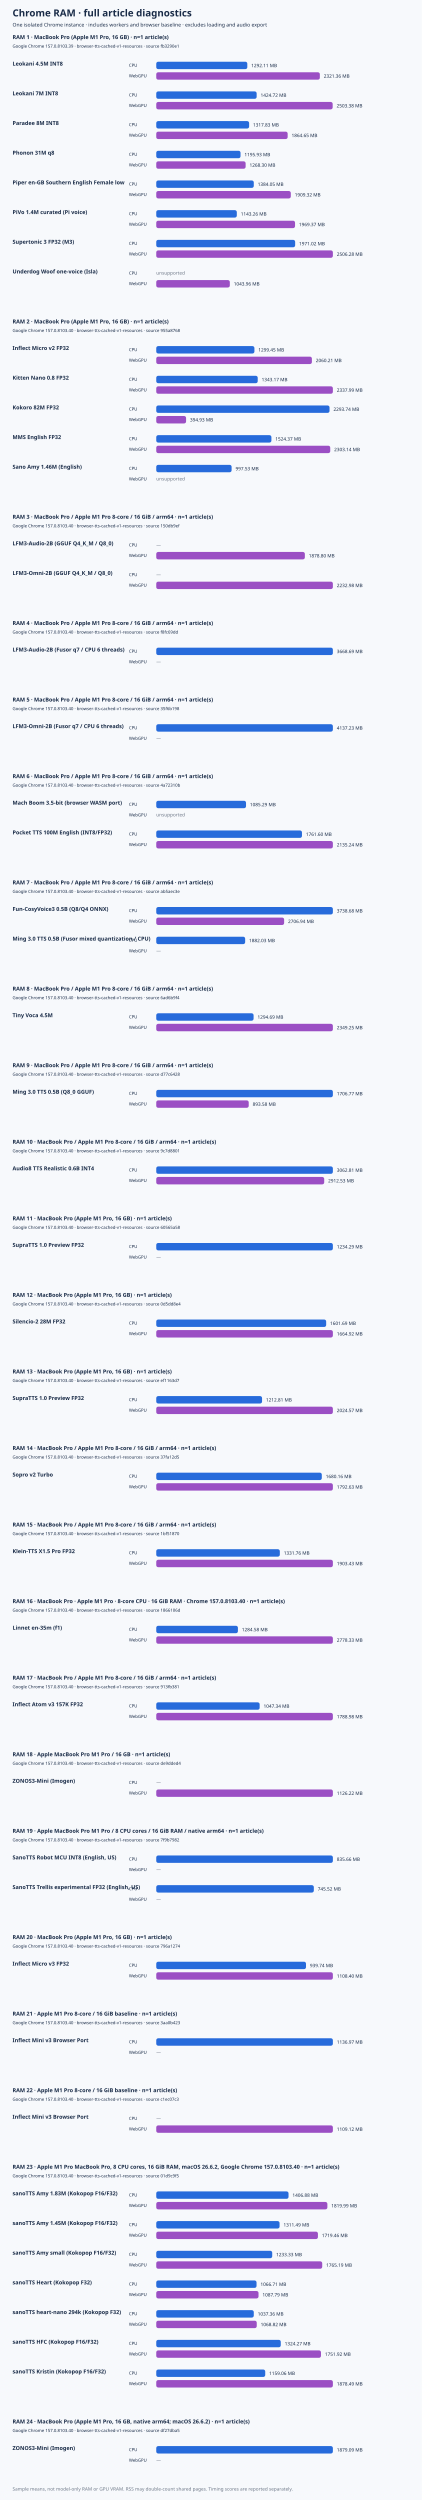
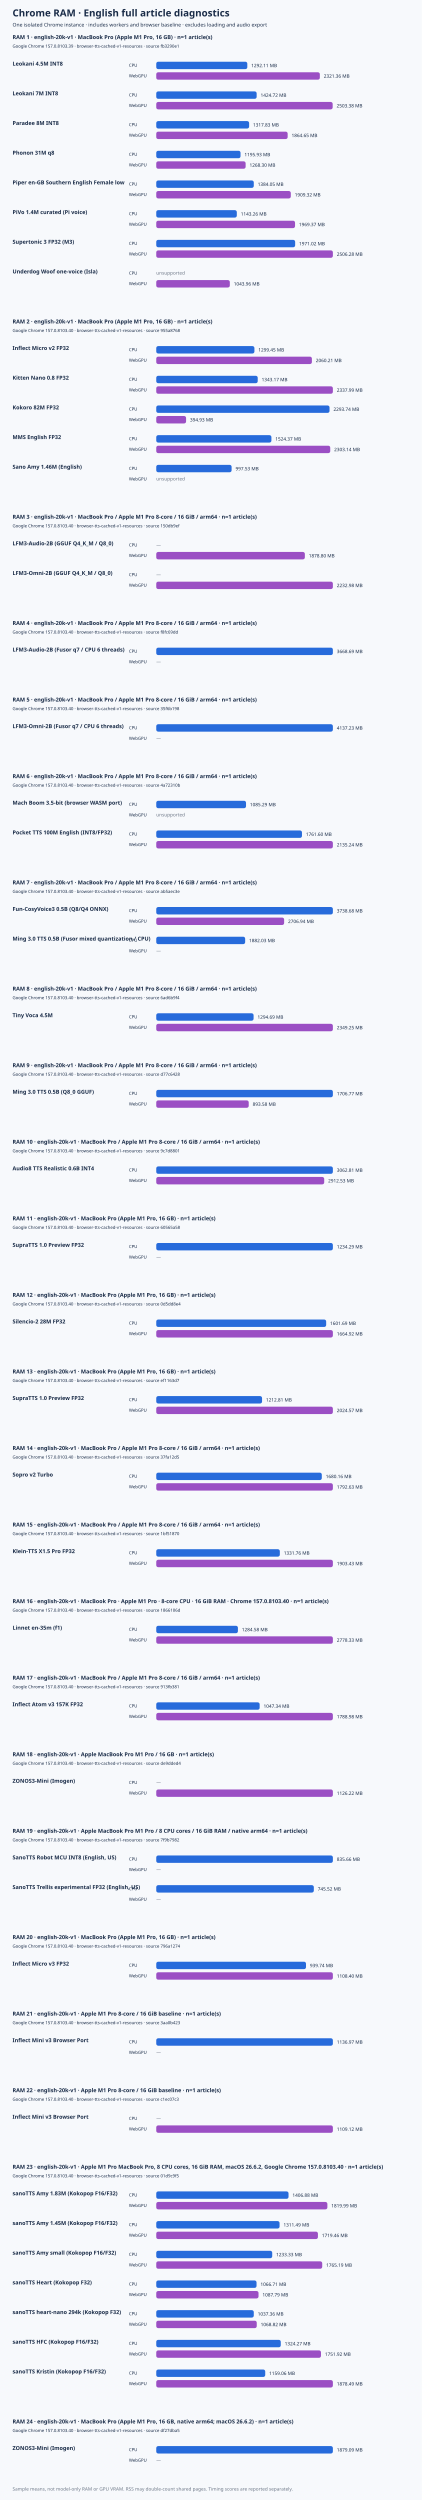
<svg xmlns="http://www.w3.org/2000/svg" width="1080" height="6400" viewBox="0 0 1080 6400" role="img" aria-labelledby="title desc">
  <rect width="100%" height="100%" fill="#f7f9fc" />
  <g font-family="system-ui,sans-serif" fill="#192b47">
-     <text x="32" y="42" font-size="25" font-weight="700">Chrome RAM · full article diagnostics</text>
+     <text x="32" y="42" font-size="25" font-weight="700">Chrome RAM · English full article diagnostics</text>
    <text x="32" y="68" font-size="13">One isolated Chrome instance · includes workers and browser baseline · excludes loading and audio export</text>
-     <text x="32" y="100" font-size="14" font-weight="700">RAM 1 · MacBook Pro (Apple M1 Pro, 16 GB) · n=1 article(s)</text>
+     <text x="32" y="100" font-size="14" font-weight="700">RAM 1 · english-20k-v1 · MacBook Pro (Apple M1 Pro, 16 GB) · n=1 article(s)</text>
    <text x="32" y="122" font-size="11">Google Chrome 157.0.8103.39 · browser-tts-cached-v1-resources · source fb3290e1</text>
    <text x="32" y="168" font-size="14" font-weight="600">Leokani 4.5M INT8</text>
    <text x="330" y="171" font-size="11">CPU</text>
    <rect x="400" y="158" width="233.12" height="19" rx="5" fill="#276bdb" />
    <text x="643.12" y="172" font-size="12">1292.11 MB</text>
    <text x="330" y="198" font-size="11">WebGPU</text>
    <rect x="400" y="185" width="418.81" height="19" rx="5" fill="#9b4fc4" />
    <text x="828.81" y="199" font-size="12">2321.36 MB</text>
    <text x="32" y="244" font-size="14" font-weight="600">Leokani 7M INT8</text>
    <text x="330" y="247" font-size="11">CPU</text>
    <rect x="400" y="234" width="257.04" height="19" rx="5" fill="#276bdb" />
    <text x="667.04" y="248" font-size="12">1424.72 MB</text>
    <text x="330" y="274" font-size="11">WebGPU</text>
    <rect x="400" y="261" width="451.65" height="19" rx="5" fill="#9b4fc4" />
    <text x="861.65" y="275" font-size="12">2503.38 MB</text>
    <text x="32" y="320" font-size="14" font-weight="600">Paradee 8M INT8</text>
    <text x="330" y="323" font-size="11">CPU</text>
    <rect x="400" y="310" width="237.76" height="19" rx="5" fill="#276bdb" />
    <text x="647.76" y="324" font-size="12">1317.83 MB</text>
    <text x="330" y="350" font-size="11">WebGPU</text>
    <rect x="400" y="337" width="336.41" height="19" rx="5" fill="#9b4fc4" />
    <text x="746.41" y="351" font-size="12">1864.65 MB</text>
    <text x="32" y="396" font-size="14" font-weight="600">Phonon 31M q8</text>
    <text x="330" y="399" font-size="11">CPU</text>
    <rect x="400" y="386" width="215.77" height="19" rx="5" fill="#276bdb" />
    <text x="625.77" y="400" font-size="12">1195.93 MB</text>
    <text x="330" y="426" font-size="11">WebGPU</text>
    <rect x="400" y="413" width="228.82" height="19" rx="5" fill="#9b4fc4" />
    <text x="638.82" y="427" font-size="12">1268.30 MB</text>
    <text x="32" y="472" font-size="14" font-weight="600">Piper en-GB Southern English Female low</text>
    <text x="330" y="475" font-size="11">CPU</text>
    <rect x="400" y="462" width="249.71" height="19" rx="5" fill="#276bdb" />
    <text x="659.71" y="476" font-size="12">1384.05 MB</text>
    <text x="330" y="502" font-size="11">WebGPU</text>
    <rect x="400" y="489" width="344.47" height="19" rx="5" fill="#9b4fc4" />
    <text x="754.47" y="503" font-size="12">1909.32 MB</text>
    <text x="32" y="548" font-size="14" font-weight="600">PiVo 1.4M curated (Pi voice)</text>
    <text x="330" y="551" font-size="11">CPU</text>
    <rect x="400" y="538" width="206.26" height="19" rx="5" fill="#276bdb" />
    <text x="616.26" y="552" font-size="12">1143.26 MB</text>
    <text x="330" y="578" font-size="11">WebGPU</text>
    <rect x="400" y="565" width="355.31" height="19" rx="5" fill="#9b4fc4" />
    <text x="765.31" y="579" font-size="12">1969.37 MB</text>
    <text x="32" y="624" font-size="14" font-weight="600">Supertonic 3 FP32 (M3)</text>
    <text x="330" y="627" font-size="11">CPU</text>
    <rect x="400" y="614" width="355.60" height="19" rx="5" fill="#276bdb" />
    <text x="765.60" y="628" font-size="12">1971.02 MB</text>
    <text x="330" y="654" font-size="11">WebGPU</text>
    <rect x="400" y="641" width="452.17" height="19" rx="5" fill="#9b4fc4" />
    <text x="862.17" y="655" font-size="12">2506.28 MB</text>
    <text x="32" y="700" font-size="14" font-weight="600">Underdog Woof one-voice (Isla)</text>
    <text x="330" y="703" font-size="11">CPU</text>
    <text x="400" y="703" font-size="12" fill="#6c7686">unsupported</text>
    <text x="330" y="730" font-size="11">WebGPU</text>
    <rect x="400" y="717" width="188.35" height="19" rx="5" fill="#9b4fc4" />
    <text x="598.35" y="731" font-size="12">1043.96 MB</text>
-     <text x="32" y="828" font-size="14" font-weight="700">RAM 2 · MacBook Pro (Apple M1 Pro, 16 GB) · n=1 article(s)</text>
+     <text x="32" y="828" font-size="14" font-weight="700">RAM 2 · english-20k-v1 · MacBook Pro (Apple M1 Pro, 16 GB) · n=1 article(s)</text>
    <text x="32" y="850" font-size="11">Google Chrome 157.0.8103.40 · browser-tts-cached-v1-resources · source 955a8768</text>
    <text x="32" y="896" font-size="14" font-weight="600">Inflect Micro v2 FP32</text>
    <text x="330" y="899" font-size="11">CPU</text>
    <rect x="400" y="886" width="251.32" height="19" rx="5" fill="#276bdb" />
    <text x="661.32" y="900" font-size="12">1299.45 MB</text>
    <text x="330" y="926" font-size="11">WebGPU</text>
    <rect x="400" y="913" width="398.45" height="19" rx="5" fill="#9b4fc4" />
    <text x="808.45" y="927" font-size="12">2060.21 MB</text>
    <text x="32" y="972" font-size="14" font-weight="600">Kitten Nano 0.8 FP32</text>
    <text x="330" y="975" font-size="11">CPU</text>
    <rect x="400" y="962" width="259.77" height="19" rx="5" fill="#276bdb" />
    <text x="669.77" y="976" font-size="12">1343.17 MB</text>
    <text x="330" y="1002" font-size="11">WebGPU</text>
    <rect x="400" y="989" width="452.17" height="19" rx="5" fill="#9b4fc4" />
    <text x="862.17" y="1003" font-size="12">2337.99 MB</text>
    <text x="32" y="1048" font-size="14" font-weight="600">Kokoro 82M FP32</text>
    <text x="330" y="1051" font-size="11">CPU</text>
    <rect x="400" y="1038" width="443.61" height="19" rx="5" fill="#276bdb" />
    <text x="853.61" y="1052" font-size="12">2293.74 MB</text>
    <text x="330" y="1078" font-size="11">WebGPU</text>
    <rect x="400" y="1065" width="76.38" height="19" rx="5" fill="#9b4fc4" />
    <text x="486.38" y="1079" font-size="12">394.93 MB</text>
    <text x="32" y="1124" font-size="14" font-weight="600">MMS English FP32</text>
    <text x="330" y="1127" font-size="11">CPU</text>
    <rect x="400" y="1114" width="294.82" height="19" rx="5" fill="#276bdb" />
    <text x="704.82" y="1128" font-size="12">1524.37 MB</text>
    <text x="330" y="1154" font-size="11">WebGPU</text>
    <rect x="400" y="1141" width="445.43" height="19" rx="5" fill="#9b4fc4" />
    <text x="855.43" y="1155" font-size="12">2303.14 MB</text>
    <text x="32" y="1200" font-size="14" font-weight="600">Sano Amy 1.46M (English)</text>
    <text x="330" y="1203" font-size="11">CPU</text>
    <rect x="400" y="1190" width="192.92" height="19" rx="5" fill="#276bdb" />
    <text x="602.92" y="1204" font-size="12">997.53 MB</text>
    <text x="330" y="1230" font-size="11">WebGPU</text>
    <text x="400" y="1230" font-size="12" fill="#6c7686">unsupported</text>
-     <text x="32" y="1328" font-size="14" font-weight="700">RAM 3 · MacBook Pro / Apple M1 Pro 8-core / 16 GiB / arm64 · n=1 article(s)</text>
+     <text x="32" y="1328" font-size="14" font-weight="700">RAM 3 · english-20k-v1 · MacBook Pro / Apple M1 Pro 8-core / 16 GiB / arm64 · n=1 article(s)</text>
    <text x="32" y="1350" font-size="11">Google Chrome 157.0.8103.40 · browser-tts-cached-v1-resources · source 150db9ef</text>
    <text x="32" y="1396" font-size="14" font-weight="600">LFM3-Audio-2B (GGUF Q4_K_M / Q8_0)</text>
    <text x="330" y="1399" font-size="11">CPU</text>
    <text x="400" y="1399" font-size="12" fill="#6c7686">—</text>
    <text x="330" y="1426" font-size="11">WebGPU</text>
    <rect x="400" y="1413" width="380.45" height="19" rx="5" fill="#9b4fc4" />
    <text x="790.45" y="1427" font-size="12">1878.80 MB</text>
    <text x="32" y="1472" font-size="14" font-weight="600">LFM3-Omni-2B (GGUF Q4_K_M / Q8_0)</text>
    <text x="330" y="1475" font-size="11">CPU</text>
    <text x="400" y="1475" font-size="12" fill="#6c7686">—</text>
    <text x="330" y="1502" font-size="11">WebGPU</text>
    <rect x="400" y="1489" width="452.17" height="19" rx="5" fill="#9b4fc4" />
    <text x="862.17" y="1503" font-size="12">2232.98 MB</text>
-     <text x="32" y="1600" font-size="14" font-weight="700">RAM 4 · MacBook Pro / Apple M1 Pro 8-core / 16 GiB / arm64 · n=1 article(s)</text>
+     <text x="32" y="1600" font-size="14" font-weight="700">RAM 4 · english-20k-v1 · MacBook Pro / Apple M1 Pro 8-core / 16 GiB / arm64 · n=1 article(s)</text>
    <text x="32" y="1622" font-size="11">Google Chrome 157.0.8103.40 · browser-tts-cached-v1-resources · source f8fc69dd</text>
    <text x="32" y="1668" font-size="14" font-weight="600">LFM3-Audio-2B (Fusor q7 / CPU 6 threads)</text>
    <text x="330" y="1671" font-size="11">CPU</text>
    <rect x="400" y="1658" width="452.17" height="19" rx="5" fill="#276bdb" />
    <text x="862.17" y="1672" font-size="12">3668.69 MB</text>
    <text x="330" y="1698" font-size="11">WebGPU</text>
    <text x="400" y="1698" font-size="12" fill="#6c7686">—</text>
-     <text x="32" y="1796" font-size="14" font-weight="700">RAM 5 · MacBook Pro / Apple M1 Pro 8-core / 16 GiB / arm64 · n=1 article(s)</text>
+     <text x="32" y="1796" font-size="14" font-weight="700">RAM 5 · english-20k-v1 · MacBook Pro / Apple M1 Pro 8-core / 16 GiB / arm64 · n=1 article(s)</text>
    <text x="32" y="1818" font-size="11">Google Chrome 157.0.8103.40 · browser-tts-cached-v1-resources · source 35f6b198</text>
    <text x="32" y="1864" font-size="14" font-weight="600">LFM3-Omni-2B (Fusor q7 / CPU 6 threads)</text>
    <text x="330" y="1867" font-size="11">CPU</text>
    <rect x="400" y="1854" width="452.17" height="19" rx="5" fill="#276bdb" />
    <text x="862.17" y="1868" font-size="12">4137.23 MB</text>
    <text x="330" y="1894" font-size="11">WebGPU</text>
    <text x="400" y="1894" font-size="12" fill="#6c7686">—</text>
-     <text x="32" y="1992" font-size="14" font-weight="700">RAM 6 · MacBook Pro / Apple M1 Pro 8-core / 16 GiB / arm64 · n=1 article(s)</text>
+     <text x="32" y="1992" font-size="14" font-weight="700">RAM 6 · english-20k-v1 · MacBook Pro / Apple M1 Pro 8-core / 16 GiB / arm64 · n=1 article(s)</text>
    <text x="32" y="2014" font-size="11">Google Chrome 157.0.8103.40 · browser-tts-cached-v1-resources · source 4a72310b</text>
    <text x="32" y="2060" font-size="14" font-weight="600">Mach Boom 3.5-bit (browser WASM port)</text>
    <text x="330" y="2063" font-size="11">CPU</text>
    <rect x="400" y="2050" width="229.83" height="19" rx="5" fill="#276bdb" />
    <text x="639.83" y="2064" font-size="12">1085.29 MB</text>
    <text x="330" y="2090" font-size="11">WebGPU</text>
    <text x="400" y="2090" font-size="12" fill="#6c7686">unsupported</text>
    <text x="32" y="2136" font-size="14" font-weight="600">Pocket TTS 100M English (INT8/FP32)</text>
    <text x="330" y="2139" font-size="11">CPU</text>
    <rect x="400" y="2126" width="373.05" height="19" rx="5" fill="#276bdb" />
    <text x="783.05" y="2140" font-size="12">1761.60 MB</text>
    <text x="330" y="2166" font-size="11">WebGPU</text>
    <rect x="400" y="2153" width="452.17" height="19" rx="5" fill="#9b4fc4" />
    <text x="862.17" y="2167" font-size="12">2135.24 MB</text>
-     <text x="32" y="2264" font-size="14" font-weight="700">RAM 7 · MacBook Pro / Apple M1 Pro 8-core / 16 GiB / arm64 · n=1 article(s)</text>
+     <text x="32" y="2264" font-size="14" font-weight="700">RAM 7 · english-20k-v1 · MacBook Pro / Apple M1 Pro 8-core / 16 GiB / arm64 · n=1 article(s)</text>
    <text x="32" y="2286" font-size="11">Google Chrome 157.0.8103.40 · browser-tts-cached-v1-resources · source ab5aec3e</text>
    <text x="32" y="2332" font-size="14" font-weight="600">Fun-CosyVoice3 0.5B (Q8/Q4 ONNX)</text>
    <text x="330" y="2335" font-size="11">CPU</text>
    <rect x="400" y="2322" width="452.17" height="19" rx="5" fill="#276bdb" />
    <text x="862.17" y="2336" font-size="12">3738.68 MB</text>
    <text x="330" y="2362" font-size="11">WebGPU</text>
    <rect x="400" y="2349" width="327.39" height="19" rx="5" fill="#9b4fc4" />
    <text x="737.39" y="2363" font-size="12">2706.94 MB</text>
    <text x="32" y="2408" font-size="14" font-weight="600">Ming 3.0 TTS 0.5B (Fusor mixed quantization / CPU)</text>
    <text x="330" y="2411" font-size="11">CPU</text>
    <rect x="400" y="2398" width="227.62" height="19" rx="5" fill="#276bdb" />
    <text x="637.62" y="2412" font-size="12">1882.03 MB</text>
    <text x="330" y="2438" font-size="11">WebGPU</text>
    <text x="400" y="2438" font-size="12" fill="#6c7686">—</text>
-     <text x="32" y="2536" font-size="14" font-weight="700">RAM 8 · MacBook Pro / Apple M1 Pro 8-core / 16 GiB / arm64 · n=1 article(s)</text>
+     <text x="32" y="2536" font-size="14" font-weight="700">RAM 8 · english-20k-v1 · MacBook Pro / Apple M1 Pro 8-core / 16 GiB / arm64 · n=1 article(s)</text>
    <text x="32" y="2558" font-size="11">Google Chrome 157.0.8103.40 · browser-tts-cached-v1-resources · source 6ad6b9f4</text>
    <text x="32" y="2604" font-size="14" font-weight="600">Tiny Voca 4.5M</text>
    <text x="330" y="2607" font-size="11">CPU</text>
    <rect x="400" y="2594" width="249.20" height="19" rx="5" fill="#276bdb" />
    <text x="659.20" y="2608" font-size="12">1294.69 MB</text>
    <text x="330" y="2634" font-size="11">WebGPU</text>
    <rect x="400" y="2621" width="452.17" height="19" rx="5" fill="#9b4fc4" />
    <text x="862.17" y="2635" font-size="12">2349.25 MB</text>
-     <text x="32" y="2732" font-size="14" font-weight="700">RAM 9 · MacBook Pro / Apple M1 Pro 8-core / 16 GiB / arm64 · n=1 article(s)</text>
+     <text x="32" y="2732" font-size="14" font-weight="700">RAM 9 · english-20k-v1 · MacBook Pro / Apple M1 Pro 8-core / 16 GiB / arm64 · n=1 article(s)</text>
    <text x="32" y="2754" font-size="11">Google Chrome 157.0.8103.40 · browser-tts-cached-v1-resources · source d77c6428</text>
    <text x="32" y="2800" font-size="14" font-weight="600">Ming 3.0 TTS 0.5B (Q8_0 GGUF)</text>
    <text x="330" y="2803" font-size="11">CPU</text>
    <rect x="400" y="2790" width="452.17" height="19" rx="5" fill="#276bdb" />
    <text x="862.17" y="2804" font-size="12">1706.77 MB</text>
    <text x="330" y="2830" font-size="11">WebGPU</text>
    <rect x="400" y="2817" width="236.74" height="19" rx="5" fill="#9b4fc4" />
    <text x="646.74" y="2831" font-size="12">893.58 MB</text>
-     <text x="32" y="2928" font-size="14" font-weight="700">RAM 10 · MacBook Pro / Apple M1 Pro 8-core / 16 GiB / arm64 · n=1 article(s)</text>
+     <text x="32" y="2928" font-size="14" font-weight="700">RAM 10 · english-20k-v1 · MacBook Pro / Apple M1 Pro 8-core / 16 GiB / arm64 · n=1 article(s)</text>
    <text x="32" y="2950" font-size="11">Google Chrome 157.0.8103.40 · browser-tts-cached-v1-resources · source 9c7d8801</text>
    <text x="32" y="2996" font-size="14" font-weight="600">Audio8 TTS Realistic 0.6B INT4</text>
    <text x="330" y="2999" font-size="11">CPU</text>
    <rect x="400" y="2986" width="452.17" height="19" rx="5" fill="#276bdb" />
    <text x="862.17" y="3000" font-size="12">3062.81 MB</text>
    <text x="330" y="3026" font-size="11">WebGPU</text>
    <rect x="400" y="3013" width="429.99" height="19" rx="5" fill="#9b4fc4" />
    <text x="839.99" y="3027" font-size="12">2912.53 MB</text>
-     <text x="32" y="3124" font-size="14" font-weight="700">RAM 11 · MacBook Pro (Apple M1 Pro, 16 GB) · n=1 article(s)</text>
+     <text x="32" y="3124" font-size="14" font-weight="700">RAM 11 · english-20k-v1 · MacBook Pro (Apple M1 Pro, 16 GB) · n=1 article(s)</text>
    <text x="32" y="3146" font-size="11">Google Chrome 157.0.8103.40 · browser-tts-cached-v1-resources · source 60565a58</text>
    <text x="32" y="3192" font-size="14" font-weight="600">SupraTTS 1.0 Preview FP32</text>
    <text x="330" y="3195" font-size="11">CPU</text>
    <rect x="400" y="3182" width="452.17" height="19" rx="5" fill="#276bdb" />
    <text x="862.17" y="3196" font-size="12">1234.29 MB</text>
    <text x="330" y="3222" font-size="11">WebGPU</text>
    <text x="400" y="3222" font-size="12" fill="#6c7686">—</text>
-     <text x="32" y="3320" font-size="14" font-weight="700">RAM 12 · MacBook Pro (Apple M1 Pro, 16 GB) · n=1 article(s)</text>
+     <text x="32" y="3320" font-size="14" font-weight="700">RAM 12 · english-20k-v1 · MacBook Pro (Apple M1 Pro, 16 GB) · n=1 article(s)</text>
    <text x="32" y="3342" font-size="11">Google Chrome 157.0.8103.40 · browser-tts-cached-v1-resources · source 0d5dd8e4</text>
    <text x="32" y="3388" font-size="14" font-weight="600">Silencio-2 28M FP32</text>
    <text x="330" y="3391" font-size="11">CPU</text>
    <rect x="400" y="3378" width="435.00" height="19" rx="5" fill="#276bdb" />
    <text x="845.00" y="3392" font-size="12">1601.69 MB</text>
    <text x="330" y="3418" font-size="11">WebGPU</text>
    <rect x="400" y="3405" width="452.17" height="19" rx="5" fill="#9b4fc4" />
    <text x="862.17" y="3419" font-size="12">1664.92 MB</text>
-     <text x="32" y="3516" font-size="14" font-weight="700">RAM 13 · MacBook Pro (Apple M1 Pro, 16 GB) · n=1 article(s)</text>
+     <text x="32" y="3516" font-size="14" font-weight="700">RAM 13 · english-20k-v1 · MacBook Pro (Apple M1 Pro, 16 GB) · n=1 article(s)</text>
    <text x="32" y="3538" font-size="11">Google Chrome 157.0.8103.40 · browser-tts-cached-v1-resources · source ef1163d7</text>
    <text x="32" y="3584" font-size="14" font-weight="600">SupraTTS 1.0 Preview FP32</text>
    <text x="330" y="3587" font-size="11">CPU</text>
    <rect x="400" y="3574" width="270.87" height="19" rx="5" fill="#276bdb" />
    <text x="680.87" y="3588" font-size="12">1212.81 MB</text>
    <text x="330" y="3614" font-size="11">WebGPU</text>
    <rect x="400" y="3601" width="452.17" height="19" rx="5" fill="#9b4fc4" />
    <text x="862.17" y="3615" font-size="12">2024.57 MB</text>
-     <text x="32" y="3712" font-size="14" font-weight="700">RAM 14 · MacBook Pro / Apple M1 Pro 8-core / 16 GiB / arm64 · n=1 article(s)</text>
+     <text x="32" y="3712" font-size="14" font-weight="700">RAM 14 · english-20k-v1 · MacBook Pro / Apple M1 Pro 8-core / 16 GiB / arm64 · n=1 article(s)</text>
    <text x="32" y="3734" font-size="11">Google Chrome 157.0.8103.40 · browser-tts-cached-v1-resources · source 37fa12d5</text>
    <text x="32" y="3780" font-size="14" font-weight="600">Sopro v2 Turbo</text>
    <text x="330" y="3783" font-size="11">CPU</text>
    <rect x="400" y="3770" width="423.80" height="19" rx="5" fill="#276bdb" />
    <text x="833.80" y="3784" font-size="12">1680.16 MB</text>
    <text x="330" y="3810" font-size="11">WebGPU</text>
    <rect x="400" y="3797" width="452.17" height="19" rx="5" fill="#9b4fc4" />
    <text x="862.17" y="3811" font-size="12">1792.63 MB</text>
-     <text x="32" y="3908" font-size="14" font-weight="700">RAM 15 · MacBook Pro / Apple M1 Pro 8-core / 16 GiB / arm64 · n=1 article(s)</text>
+     <text x="32" y="3908" font-size="14" font-weight="700">RAM 15 · english-20k-v1 · MacBook Pro / Apple M1 Pro 8-core / 16 GiB / arm64 · n=1 article(s)</text>
    <text x="32" y="3930" font-size="11">Google Chrome 157.0.8103.40 · browser-tts-cached-v1-resources · source 1bf51870</text>
    <text x="32" y="3976" font-size="14" font-weight="600">Klein-TTS X1.5 Pro FP32</text>
    <text x="330" y="3979" font-size="11">CPU</text>
    <rect x="400" y="3966" width="316.37" height="19" rx="5" fill="#276bdb" />
    <text x="726.37" y="3980" font-size="12">1331.76 MB</text>
    <text x="330" y="4006" font-size="11">WebGPU</text>
    <rect x="400" y="3993" width="452.17" height="19" rx="5" fill="#9b4fc4" />
    <text x="862.17" y="4007" font-size="12">1903.43 MB</text>
-     <text x="32" y="4104" font-size="14" font-weight="700">RAM 16 · MacBook Pro · Apple M1 Pro · 8-core CPU · 16 GiB RAM · Chrome 157.0.8103.40 · n=1 article(s)</text>
+     <text x="32" y="4104" font-size="14" font-weight="700">RAM 16 · english-20k-v1 · MacBook Pro · Apple M1 Pro · 8-core CPU · 16 GiB RAM · Chrome 157.0.8103.40 · n=1 article(s)</text>
    <text x="32" y="4126" font-size="11">Google Chrome 157.0.8103.40 · browser-tts-cached-v1-resources · source 1866106d</text>
    <text x="32" y="4172" font-size="14" font-weight="600">Linnet en-35m (f1)</text>
    <text x="330" y="4175" font-size="11">CPU</text>
    <rect x="400" y="4162" width="209.07" height="19" rx="5" fill="#276bdb" />
    <text x="619.07" y="4176" font-size="12">1284.58 MB</text>
    <text x="330" y="4202" font-size="11">WebGPU</text>
    <rect x="400" y="4189" width="452.17" height="19" rx="5" fill="#9b4fc4" />
    <text x="862.17" y="4203" font-size="12">2778.33 MB</text>
-     <text x="32" y="4300" font-size="14" font-weight="700">RAM 17 · MacBook Pro / Apple M1 Pro 8-core / 16 GiB / arm64 · n=1 article(s)</text>
+     <text x="32" y="4300" font-size="14" font-weight="700">RAM 17 · english-20k-v1 · MacBook Pro / Apple M1 Pro 8-core / 16 GiB / arm64 · n=1 article(s)</text>
    <text x="32" y="4322" font-size="11">Google Chrome 157.0.8103.40 · browser-tts-cached-v1-resources · source 913fb381</text>
    <text x="32" y="4368" font-size="14" font-weight="600">Inflect Atom v3 157K FP32</text>
    <text x="330" y="4371" font-size="11">CPU</text>
    <rect x="400" y="4358" width="264.72" height="19" rx="5" fill="#276bdb" />
    <text x="674.72" y="4372" font-size="12">1047.34 MB</text>
    <text x="330" y="4398" font-size="11">WebGPU</text>
    <rect x="400" y="4385" width="452.17" height="19" rx="5" fill="#9b4fc4" />
    <text x="862.17" y="4399" font-size="12">1788.98 MB</text>
-     <text x="32" y="4496" font-size="14" font-weight="700">RAM 18 · Apple MacBook Pro M1 Pro / 16 GB · n=1 article(s)</text>
+     <text x="32" y="4496" font-size="14" font-weight="700">RAM 18 · english-20k-v1 · Apple MacBook Pro M1 Pro / 16 GB · n=1 article(s)</text>
    <text x="32" y="4518" font-size="11">Google Chrome 157.0.8103.40 · browser-tts-cached-v1-resources · source de9dded4</text>
    <text x="32" y="4564" font-size="14" font-weight="600">ZONOS3-Mini (Imogen)</text>
    <text x="330" y="4567" font-size="11">CPU</text>
    <text x="400" y="4567" font-size="12" fill="#6c7686">—</text>
    <text x="330" y="4594" font-size="11">WebGPU</text>
    <rect x="400" y="4581" width="452.17" height="19" rx="5" fill="#9b4fc4" />
    <text x="862.17" y="4595" font-size="12">1126.22 MB</text>
-     <text x="32" y="4692" font-size="14" font-weight="700">RAM 19 · Apple MacBook Pro M1 Pro / 8 CPU cores / 16 GiB RAM / native arm64 · n=1 article(s)</text>
+     <text x="32" y="4692" font-size="14" font-weight="700">RAM 19 · english-20k-v1 · Apple MacBook Pro M1 Pro / 8 CPU cores / 16 GiB RAM / native arm64 · n=1 article(s)</text>
    <text x="32" y="4714" font-size="11">Google Chrome 157.0.8103.40 · browser-tts-cached-v1-resources · source 7f9b7982</text>
    <text x="32" y="4760" font-size="14" font-weight="600">SanoTTS Robot MCU INT8 (English, US)</text>
    <text x="330" y="4763" font-size="11">CPU</text>
    <rect x="400" y="4750" width="452.17" height="19" rx="5" fill="#276bdb" />
    <text x="862.17" y="4764" font-size="12">835.66 MB</text>
    <text x="330" y="4790" font-size="11">WebGPU</text>
    <text x="400" y="4790" font-size="12" fill="#6c7686">—</text>
    <text x="32" y="4836" font-size="14" font-weight="600">SanoTTS Trellis experimental FP32 (English, US)</text>
    <text x="330" y="4839" font-size="11">CPU</text>
    <rect x="400" y="4826" width="403.40" height="19" rx="5" fill="#276bdb" />
    <text x="813.40" y="4840" font-size="12">745.52 MB</text>
    <text x="330" y="4866" font-size="11">WebGPU</text>
    <text x="400" y="4866" font-size="12" fill="#6c7686">—</text>
-     <text x="32" y="4964" font-size="14" font-weight="700">RAM 20 · MacBook Pro (Apple M1 Pro, 16 GB) · n=1 article(s)</text>
+     <text x="32" y="4964" font-size="14" font-weight="700">RAM 20 · english-20k-v1 · MacBook Pro (Apple M1 Pro, 16 GB) · n=1 article(s)</text>
    <text x="32" y="4986" font-size="11">Google Chrome 157.0.8103.40 · browser-tts-cached-v1-resources · source 796a1274</text>
    <text x="32" y="5032" font-size="14" font-weight="600">Inflect Micro v3 FP32</text>
    <text x="330" y="5035" font-size="11">CPU</text>
    <rect x="400" y="5022" width="383.37" height="19" rx="5" fill="#276bdb" />
    <text x="793.37" y="5036" font-size="12">939.74 MB</text>
    <text x="330" y="5062" font-size="11">WebGPU</text>
    <rect x="400" y="5049" width="452.17" height="19" rx="5" fill="#9b4fc4" />
    <text x="862.17" y="5063" font-size="12">1108.40 MB</text>
-     <text x="32" y="5160" font-size="14" font-weight="700">RAM 21 · Apple M1 Pro 8-core / 16 GiB baseline · n=1 article(s)</text>
+     <text x="32" y="5160" font-size="14" font-weight="700">RAM 21 · english-20k-v1 · Apple M1 Pro 8-core / 16 GiB baseline · n=1 article(s)</text>
    <text x="32" y="5182" font-size="11">Google Chrome 157.0.8103.40 · browser-tts-cached-v1-resources · source 3aa0b423</text>
    <text x="32" y="5228" font-size="14" font-weight="600">Inflect Mini v3 Browser Port</text>
    <text x="330" y="5231" font-size="11">CPU</text>
    <rect x="400" y="5218" width="452.17" height="19" rx="5" fill="#276bdb" />
    <text x="862.17" y="5232" font-size="12">1136.97 MB</text>
    <text x="330" y="5258" font-size="11">WebGPU</text>
    <text x="400" y="5258" font-size="12" fill="#6c7686">—</text>
-     <text x="32" y="5356" font-size="14" font-weight="700">RAM 22 · Apple M1 Pro 8-core / 16 GiB baseline · n=1 article(s)</text>
+     <text x="32" y="5356" font-size="14" font-weight="700">RAM 22 · english-20k-v1 · Apple M1 Pro 8-core / 16 GiB baseline · n=1 article(s)</text>
    <text x="32" y="5378" font-size="11">Google Chrome 157.0.8103.40 · browser-tts-cached-v1-resources · source c1ec07c3</text>
    <text x="32" y="5424" font-size="14" font-weight="600">Inflect Mini v3 Browser Port</text>
    <text x="330" y="5427" font-size="11">CPU</text>
    <text x="400" y="5427" font-size="12" fill="#6c7686">—</text>
    <text x="330" y="5454" font-size="11">WebGPU</text>
    <rect x="400" y="5441" width="452.17" height="19" rx="5" fill="#9b4fc4" />
    <text x="862.17" y="5455" font-size="12">1109.12 MB</text>
-     <text x="32" y="5552" font-size="14" font-weight="700">RAM 23 · Apple M1 Pro MacBook Pro, 8 CPU cores, 16 GiB RAM, macOS 26.6.2, Google Chrome 157.0.8103.40 · n=1 article(s)</text>
+     <text x="32" y="5552" font-size="14" font-weight="700">RAM 23 · english-20k-v1 · Apple M1 Pro MacBook Pro, 8 CPU cores, 16 GiB RAM, macOS 26.6.2, Google Chrome 157.0.8103.40 · n=1 article(s)</text>
    <text x="32" y="5574" font-size="11">Google Chrome 157.0.8103.40 · browser-tts-cached-v1-resources · source 01d9c9f5</text>
    <text x="32" y="5620" font-size="14" font-weight="600">sanoTTS Amy 1.83M (Kokopop F16/F32)</text>
    <text x="330" y="5623" font-size="11">CPU</text>
    <rect x="400" y="5610" width="338.65" height="19" rx="5" fill="#276bdb" />
    <text x="748.65" y="5624" font-size="12">1406.88 MB</text>
    <text x="330" y="5650" font-size="11">WebGPU</text>
    <rect x="400" y="5637" width="438.09" height="19" rx="5" fill="#9b4fc4" />
    <text x="848.09" y="5651" font-size="12">1819.99 MB</text>
    <text x="32" y="5696" font-size="14" font-weight="600">sanoTTS Amy 1.45M (Kokopop F16/F32)</text>
    <text x="330" y="5699" font-size="11">CPU</text>
    <rect x="400" y="5686" width="315.69" height="19" rx="5" fill="#276bdb" />
    <text x="725.69" y="5700" font-size="12">1311.49 MB</text>
    <text x="330" y="5726" font-size="11">WebGPU</text>
    <rect x="400" y="5713" width="413.89" height="19" rx="5" fill="#9b4fc4" />
    <text x="823.89" y="5727" font-size="12">1719.46 MB</text>
    <text x="32" y="5772" font-size="14" font-weight="600">sanoTTS Amy small (Kokopop F16/F32)</text>
    <text x="330" y="5775" font-size="11">CPU</text>
    <rect x="400" y="5762" width="296.88" height="19" rx="5" fill="#276bdb" />
    <text x="706.88" y="5776" font-size="12">1233.33 MB</text>
    <text x="330" y="5802" font-size="11">WebGPU</text>
    <rect x="400" y="5789" width="424.90" height="19" rx="5" fill="#9b4fc4" />
    <text x="834.90" y="5803" font-size="12">1765.19 MB</text>
    <text x="32" y="5848" font-size="14" font-weight="600">sanoTTS Heart (Kokopop F32)</text>
    <text x="330" y="5851" font-size="11">CPU</text>
    <rect x="400" y="5838" width="256.77" height="19" rx="5" fill="#276bdb" />
    <text x="666.77" y="5852" font-size="12">1066.71 MB</text>
    <text x="330" y="5878" font-size="11">WebGPU</text>
    <rect x="400" y="5865" width="261.84" height="19" rx="5" fill="#9b4fc4" />
    <text x="671.84" y="5879" font-size="12">1087.79 MB</text>
    <text x="32" y="5924" font-size="14" font-weight="600">sanoTTS heart-nano 294k (Kokopop F32)</text>
    <text x="330" y="5927" font-size="11">CPU</text>
    <rect x="400" y="5914" width="249.70" height="19" rx="5" fill="#276bdb" />
    <text x="659.70" y="5928" font-size="12">1037.36 MB</text>
    <text x="330" y="5954" font-size="11">WebGPU</text>
    <rect x="400" y="5941" width="257.28" height="19" rx="5" fill="#9b4fc4" />
    <text x="667.28" y="5955" font-size="12">1068.82 MB</text>
    <text x="32" y="6000" font-size="14" font-weight="600">sanoTTS HFC (Kokopop F16/F32)</text>
    <text x="330" y="6003" font-size="11">CPU</text>
    <rect x="400" y="5990" width="318.77" height="19" rx="5" fill="#276bdb" />
    <text x="728.77" y="6004" font-size="12">1324.27 MB</text>
    <text x="330" y="6030" font-size="11">WebGPU</text>
    <rect x="400" y="6017" width="421.71" height="19" rx="5" fill="#9b4fc4" />
    <text x="831.71" y="6031" font-size="12">1751.92 MB</text>
    <text x="32" y="6076" font-size="14" font-weight="600">sanoTTS Kristin (Kokopop F16/F32)</text>
    <text x="330" y="6079" font-size="11">CPU</text>
    <rect x="400" y="6066" width="279.00" height="19" rx="5" fill="#276bdb" />
    <text x="689.00" y="6080" font-size="12">1159.06 MB</text>
    <text x="330" y="6106" font-size="11">WebGPU</text>
    <rect x="400" y="6093" width="452.17" height="19" rx="5" fill="#9b4fc4" />
    <text x="862.17" y="6107" font-size="12">1878.49 MB</text>
-     <text x="32" y="6204" font-size="14" font-weight="700">RAM 24 · MacBook Pro (Apple M1 Pro, 16 GB, native arm64; macOS 26.6.2) · n=1 article(s)</text>
+     <text x="32" y="6204" font-size="14" font-weight="700">RAM 24 · english-20k-v1 · MacBook Pro (Apple M1 Pro, 16 GB, native arm64; macOS 26.6.2) · n=1 article(s)</text>
    <text x="32" y="6226" font-size="11">Google Chrome 157.0.8103.40 · browser-tts-cached-v1-resources · source df27dba5</text>
    <text x="32" y="6272" font-size="14" font-weight="600">ZONOS3-Mini (Imogen)</text>
    <text x="330" y="6275" font-size="11">CPU</text>
    <rect x="400" y="6262" width="452.17" height="19" rx="5" fill="#276bdb" />
    <text x="862.17" y="6276" font-size="12">1879.09 MB</text>
    <text x="330" y="6302" font-size="11">WebGPU</text>
    <text x="400" y="6302" font-size="12" fill="#6c7686">—</text>
    <text x="32" y="6376" font-size="12" fill="#6c7686">Sample means, not model-only RAM or GPU VRAM. RSS may double-count shared pages. Timing scores are reported separately.</text>
  </g>
</svg>
